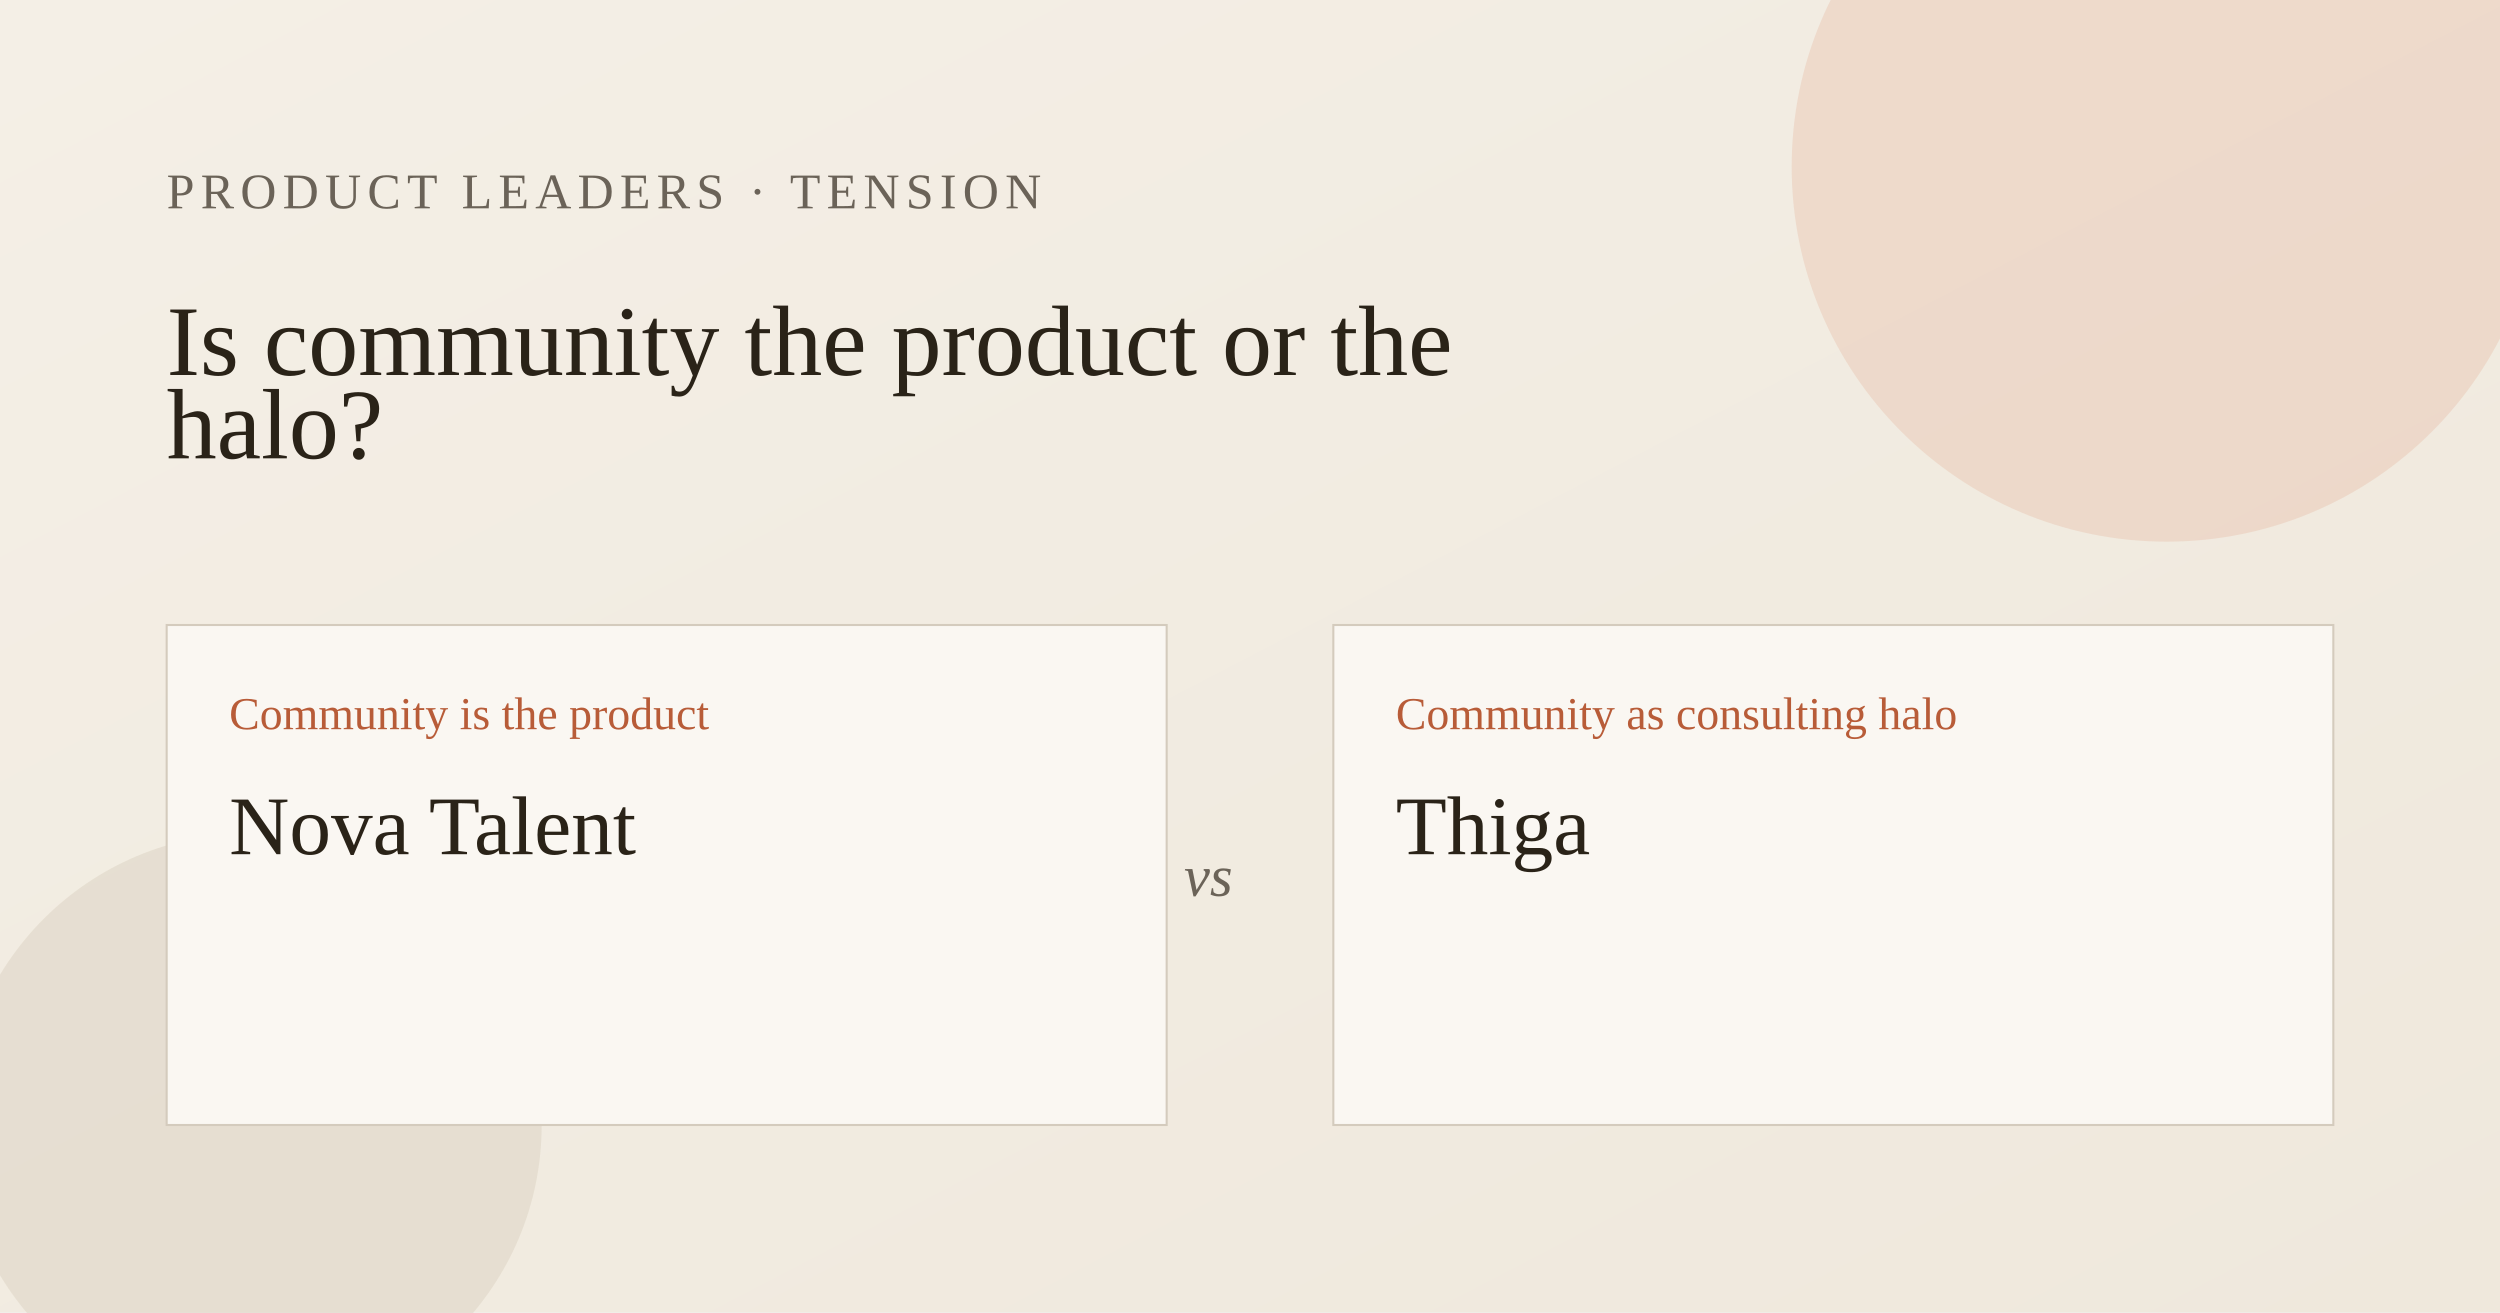
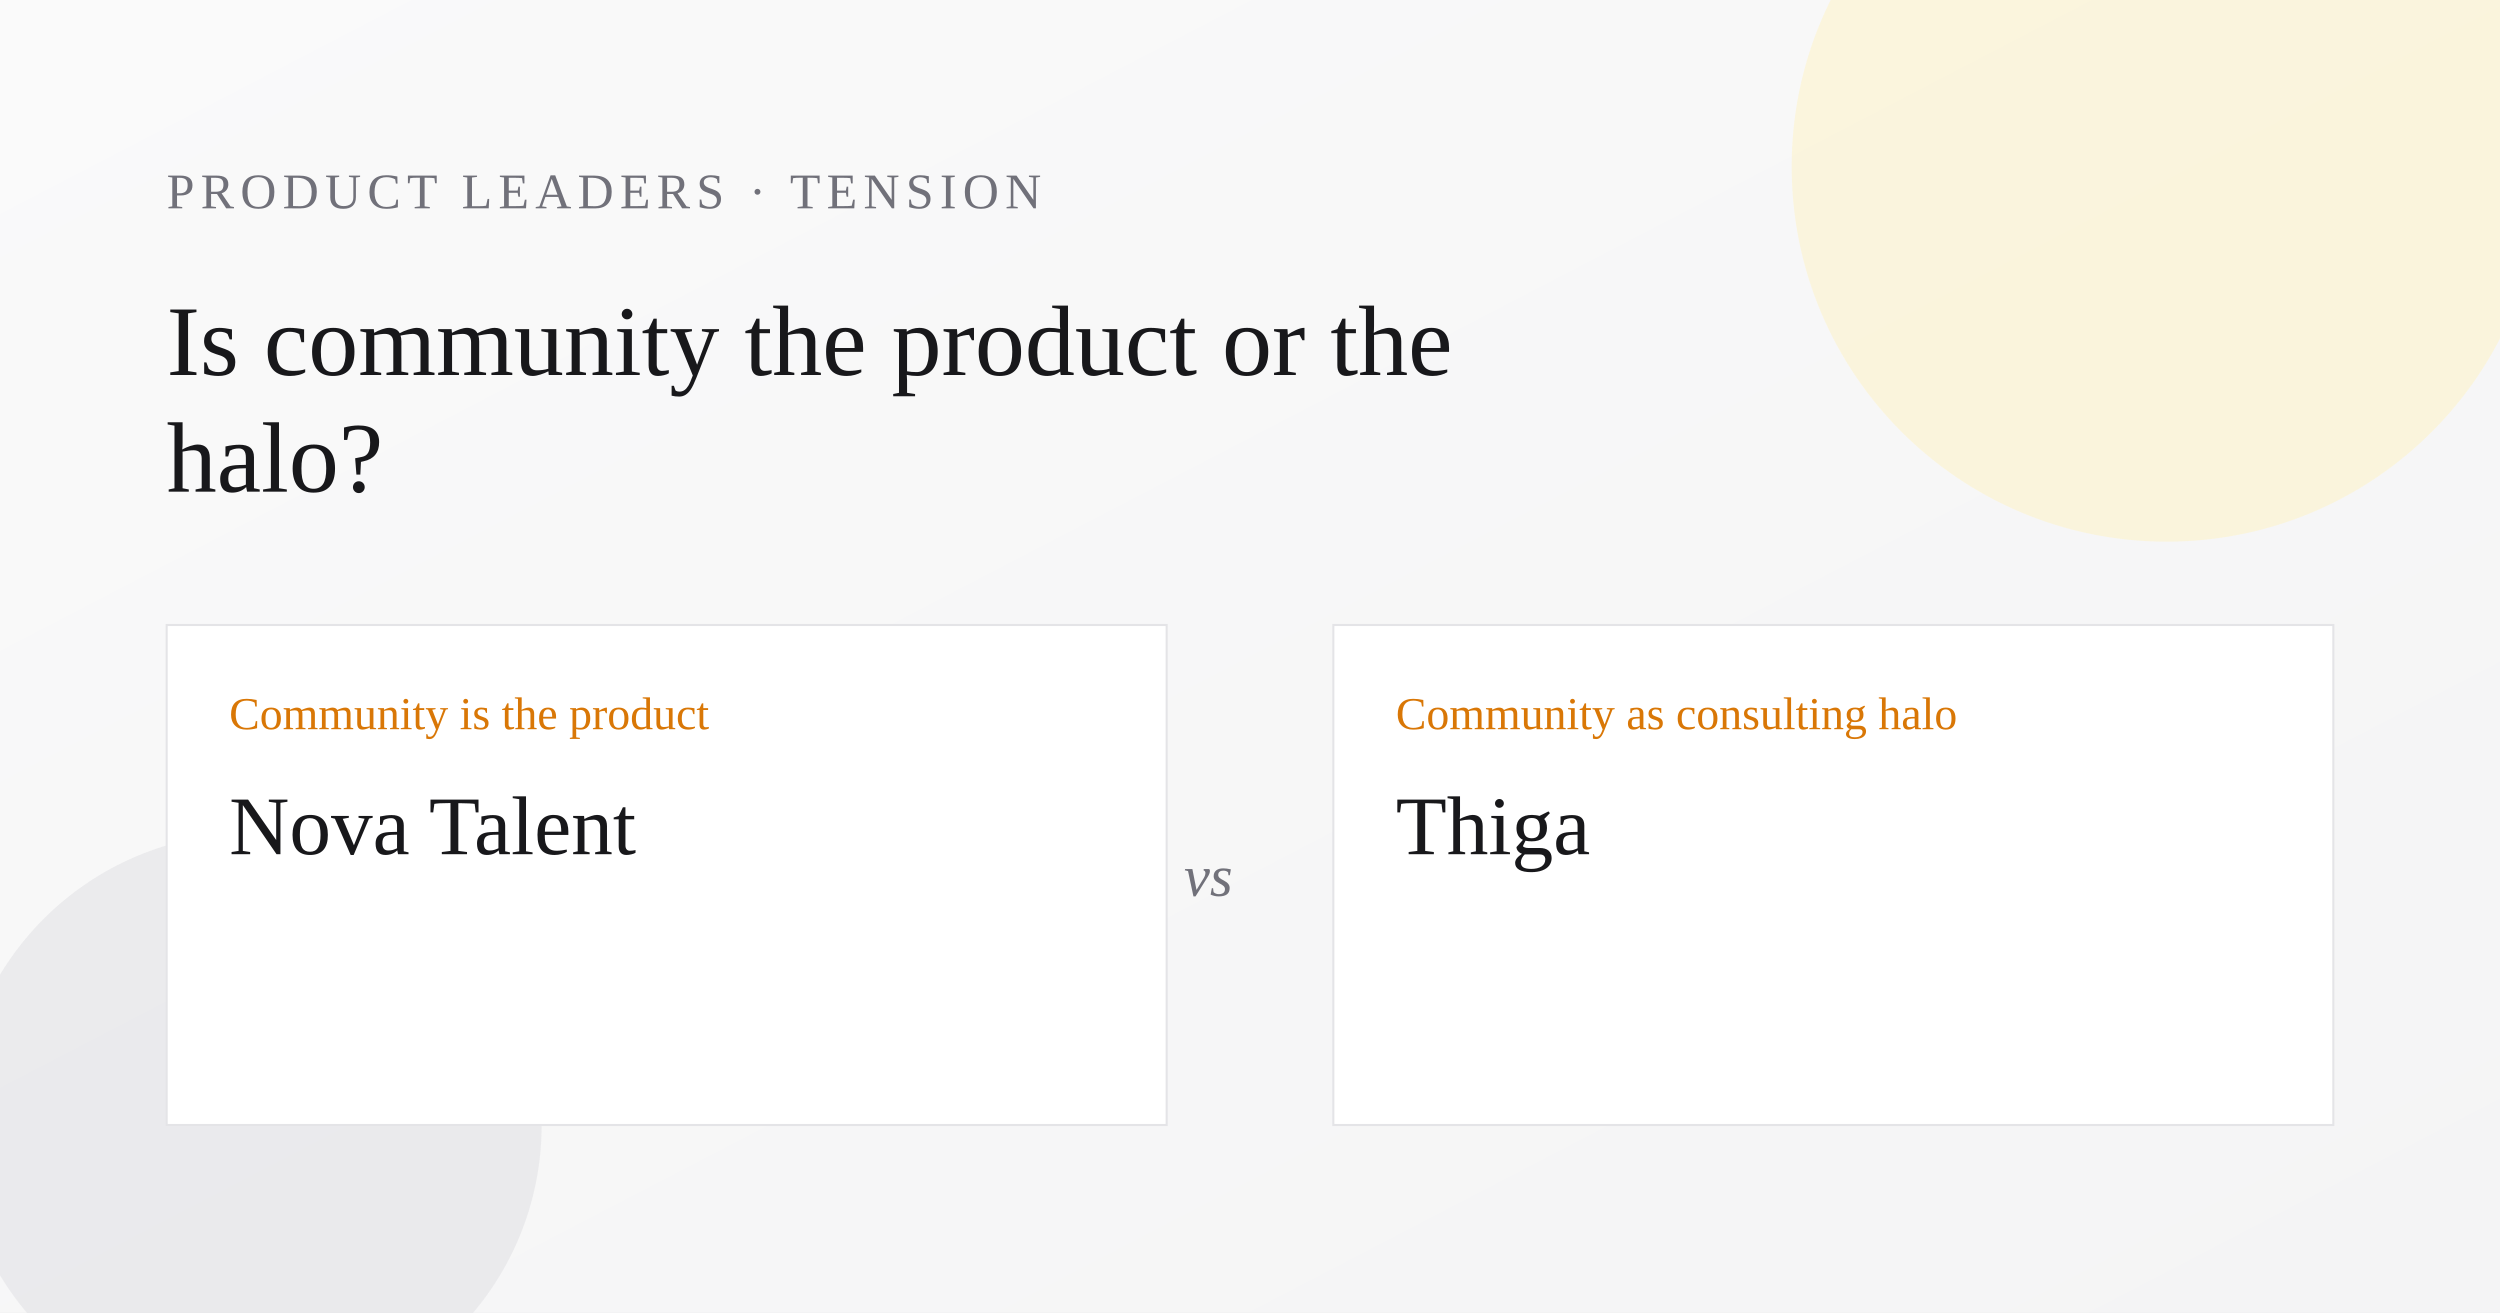
<svg xmlns="http://www.w3.org/2000/svg" width="1200" height="630" viewBox="0 0 1200 630" role="img" aria-label="Is community the product or the halo?">
  <defs>
    <linearGradient id="bg" x1="0" y1="0" x2="1" y2="1">
-       <stop offset="0%" stop-color="#f4efe6" />
-       <stop offset="100%" stop-color="#efe8dc" />
+       <stop offset="0%" stop-color="#fafafa" />
+       <stop offset="100%" stop-color="#f4f4f5" />
    </linearGradient>
  </defs>
  <rect width="1200" height="630" fill="url(#bg)" />
-   <circle cx="1040" cy="80" r="180" fill="#e8c4b0" opacity="0.45" />
-   <circle cx="120" cy="540" r="140" fill="#ddd4c4" opacity="0.55" />
-   <text x="80" y="100" font-family="Georgia, 'Times New Roman', serif" font-size="24" fill="#6b6358" letter-spacing="3">PRODUCT LEADERS · TENSION</text>
-   <text x="80" y="180" font-family="Georgia, 'Times New Roman', serif" font-size="48" fill="#2a2318">
+   <circle cx="1040" cy="80" r="180" fill="#fef3c7" opacity="0.55" />
+   <circle cx="120" cy="540" r="140" fill="#e4e4e7" opacity="0.65" />
+   <text x="80" y="100" font-family="Georgia, 'Times New Roman', serif" font-size="24" fill="#71717a" letter-spacing="3">PRODUCT LEADERS · TENSION</text>
+   <text x="80" y="180" font-family="Georgia, 'Times New Roman', serif" font-size="48" fill="#18181b">
    <tspan x="80" dy="0">Is community the product or the</tspan>
-     <tspan x="80" dy="40">halo?</tspan>
+     <tspan x="80" dy="56">halo?</tspan>
  </text>
-   <rect x="80" y="300" width="480" height="240" fill="#faf7f2" stroke="#d4cbbd" />
-   <rect x="640" y="300" width="480" height="240" fill="#faf7f2" stroke="#d4cbbd" />
-   <text x="110" y="350" font-family="Georgia, 'Times New Roman', serif" font-size="22" fill="#b85c38">Community is the product</text>
-   <text x="110" y="410" font-family="Georgia, 'Times New Roman', serif" font-size="40" fill="#2a2318">Nova Talent</text>
-   <text x="670" y="350" font-family="Georgia, 'Times New Roman', serif" font-size="22" fill="#b85c38">Community as consulting halo</text>
-   <text x="670" y="410" font-family="Georgia, 'Times New Roman', serif" font-size="40" fill="#2a2318">Thiga</text>
-   <text x="580" y="430" font-family="Georgia, 'Times New Roman', serif" font-size="28" font-style="italic" fill="#6b6358" text-anchor="middle">vs</text>
+   <rect x="80" y="300" width="480" height="240" fill="#ffffff" stroke="#e4e4e7" />
+   <rect x="640" y="300" width="480" height="240" fill="#ffffff" stroke="#e4e4e7" />
+   <text x="110" y="350" font-family="Georgia, 'Times New Roman', serif" font-size="22" fill="#d97706">Community is the product</text>
+   <text x="110" y="410" font-family="Georgia, 'Times New Roman', serif" font-size="40" fill="#18181b">Nova Talent</text>
+   <text x="670" y="350" font-family="Georgia, 'Times New Roman', serif" font-size="22" fill="#d97706">Community as consulting halo</text>
+   <text x="670" y="410" font-family="Georgia, 'Times New Roman', serif" font-size="40" fill="#18181b">Thiga</text>
+   <text x="580" y="430" font-family="Georgia, 'Times New Roman', serif" font-size="28" font-style="italic" fill="#71717a" text-anchor="middle">vs</text>
</svg>
